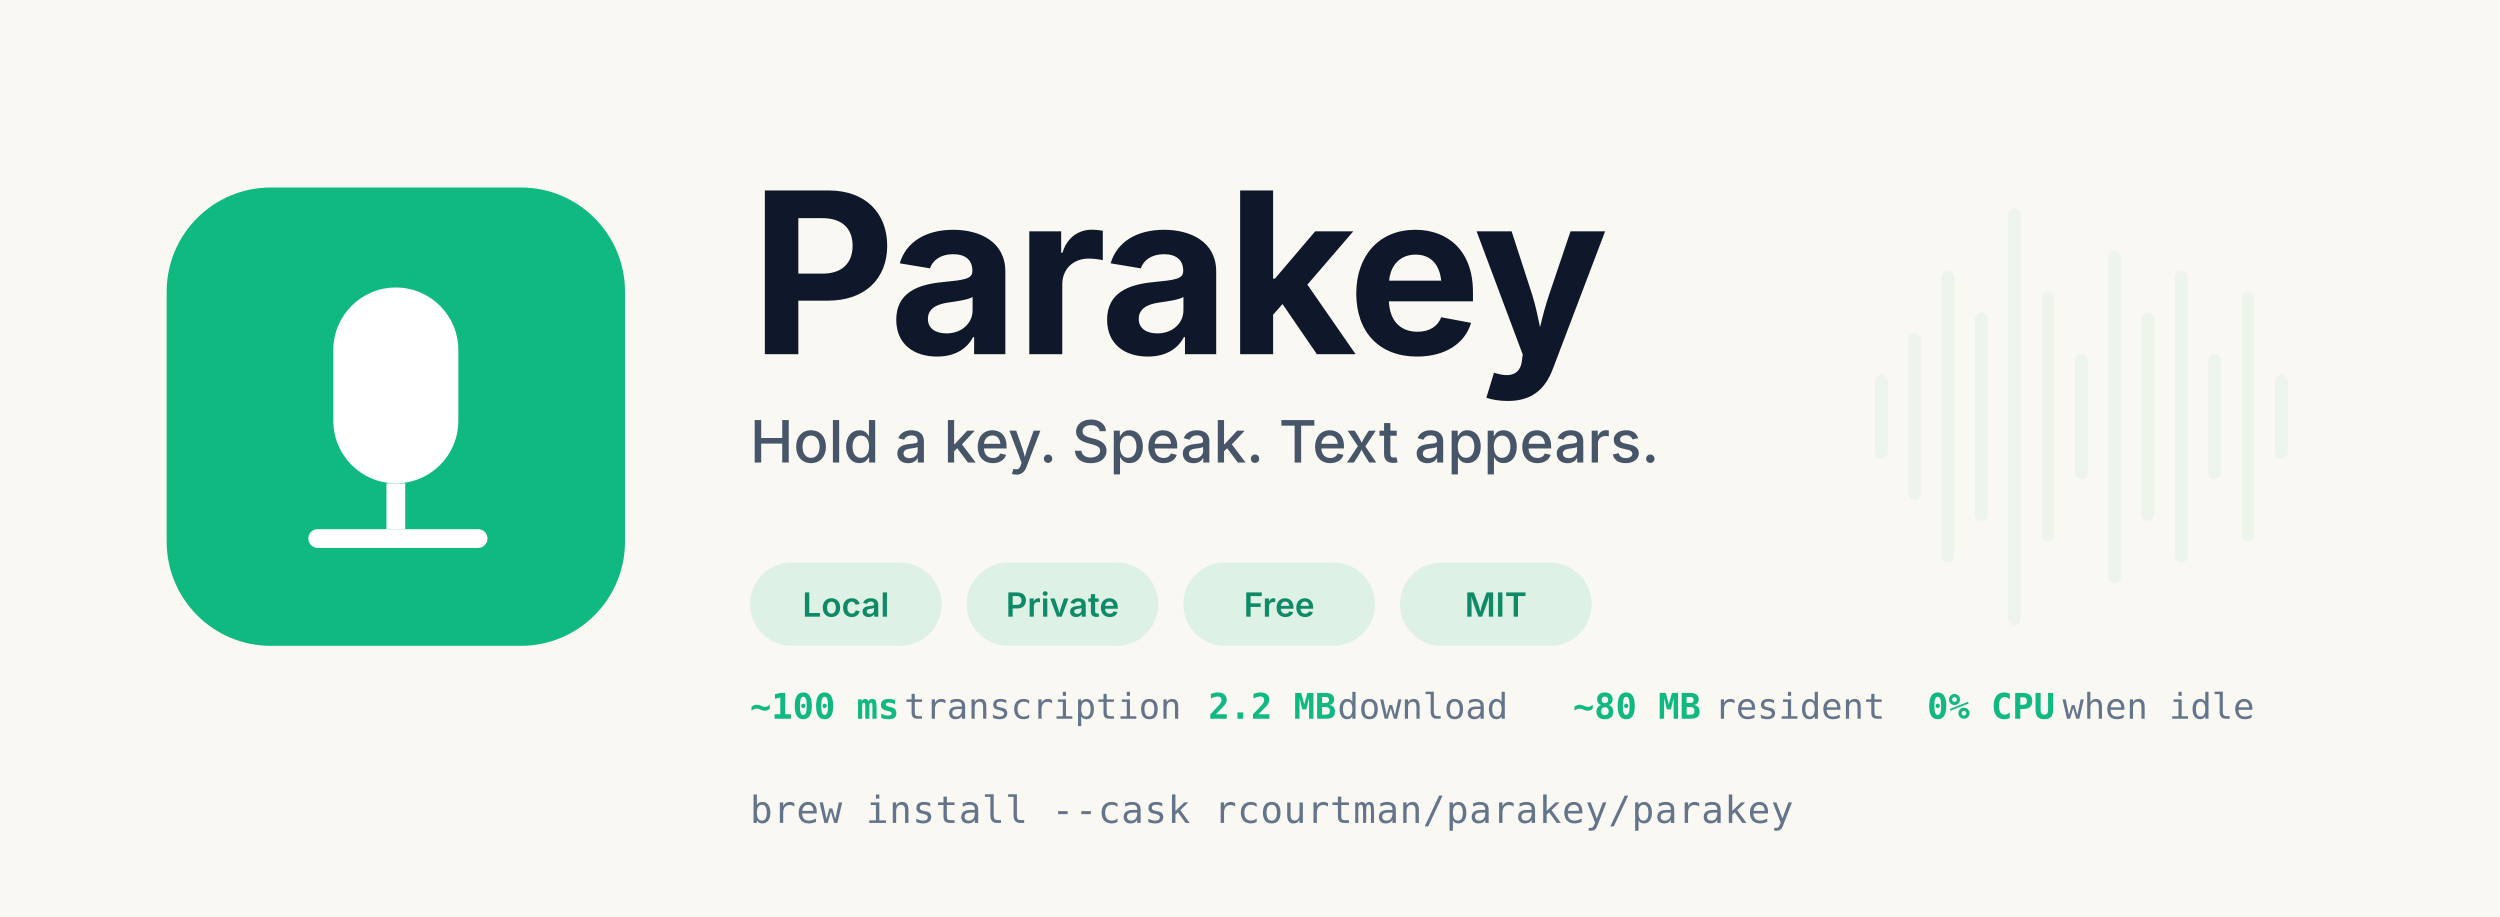
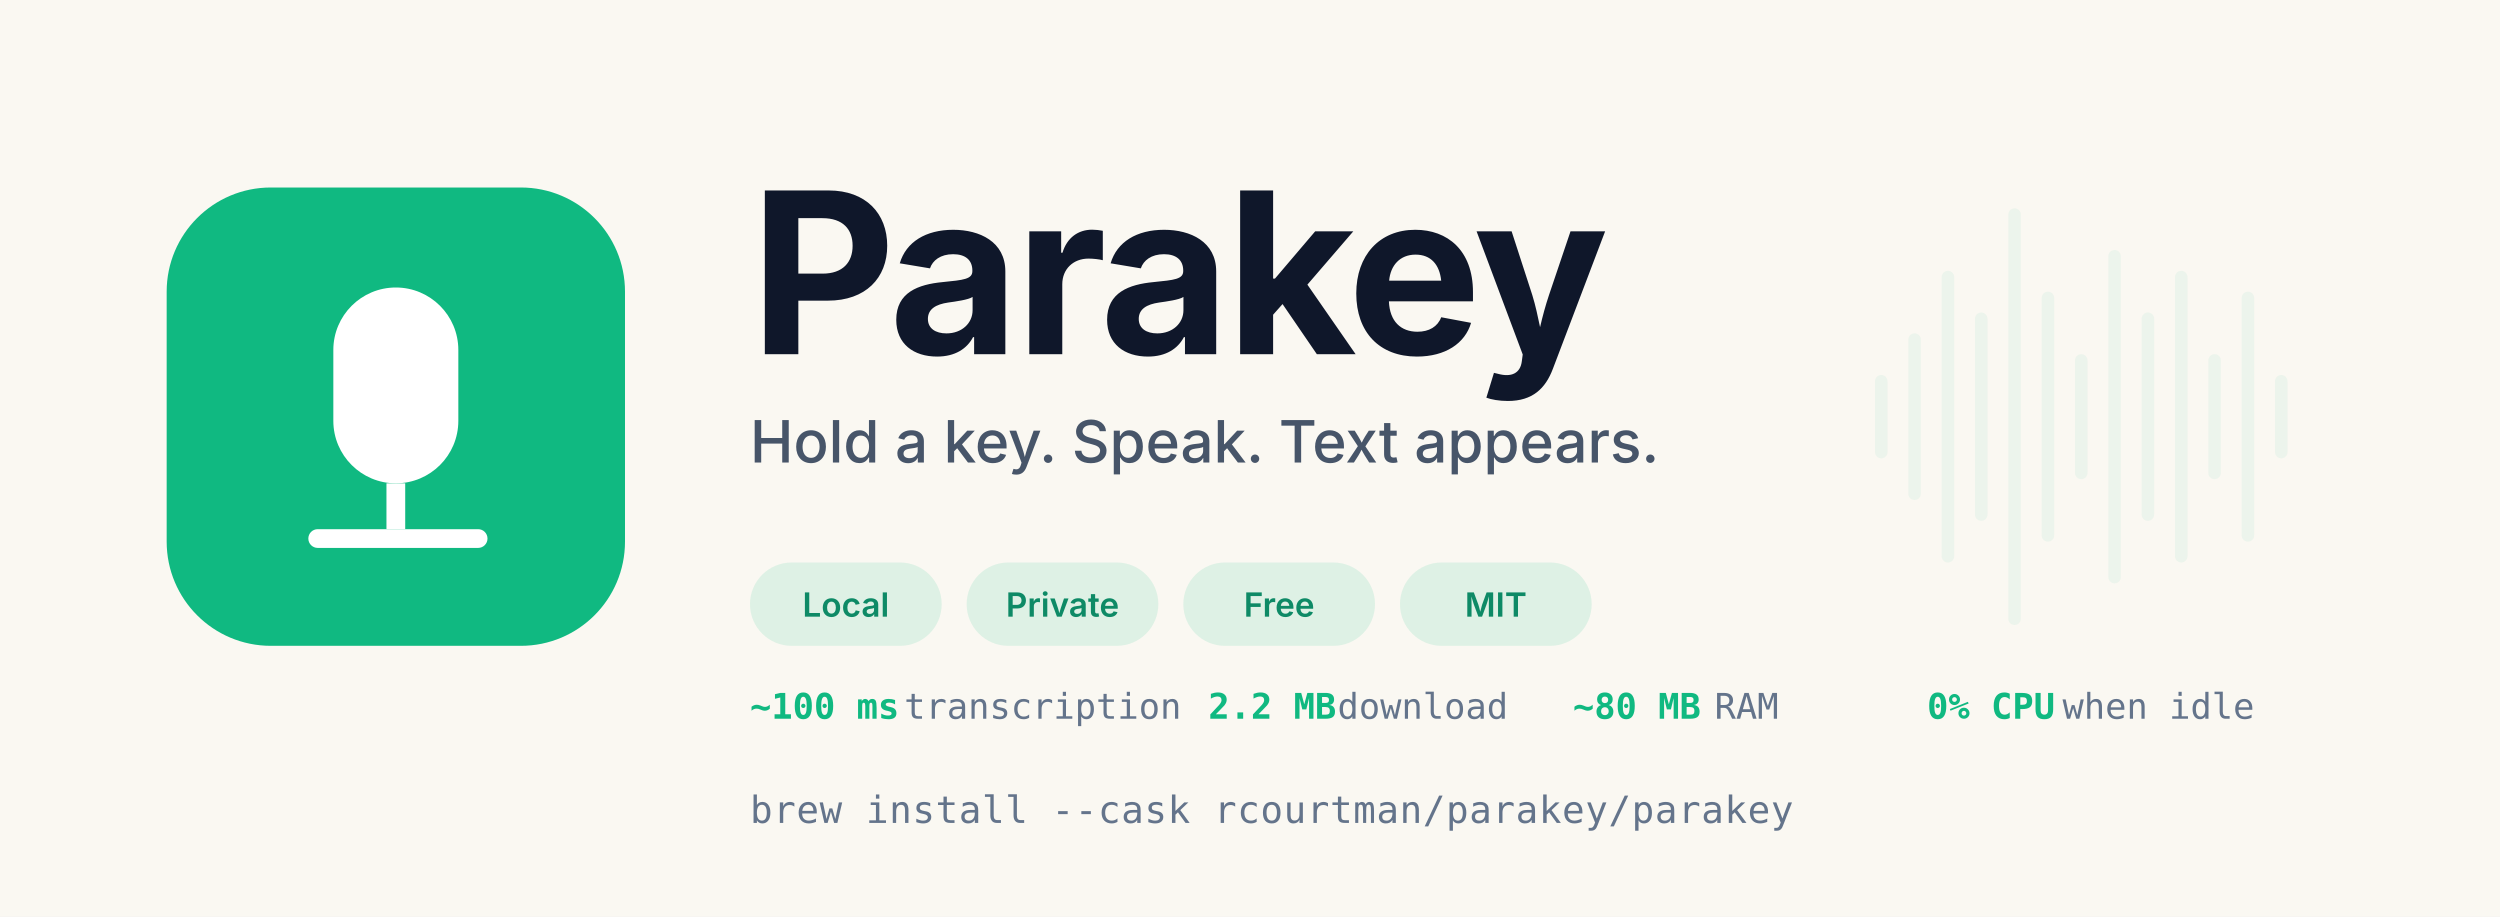
<svg xmlns="http://www.w3.org/2000/svg" viewBox="0 0 1200 440" font-family="-apple-system, system-ui, 'Helvetica Neue', sans-serif">
  <rect width="1200" height="440" fill="#FAF8F2" />
  <g opacity="0.06" fill="#10B981">
    <rect x="900" y="180" width="6" height="40" rx="3" />
    <rect x="916" y="160" width="6" height="80" rx="3" />
    <rect x="932" y="130" width="6" height="140" rx="3" />
    <rect x="948" y="150" width="6" height="100" rx="3" />
    <rect x="964" y="100" width="6" height="200" rx="3" />
    <rect x="980" y="140" width="6" height="120" rx="3" />
    <rect x="996" y="170" width="6" height="60" rx="3" />
    <rect x="1012" y="120" width="6" height="160" rx="3" />
    <rect x="1028" y="150" width="6" height="100" rx="3" />
    <rect x="1044" y="130" width="6" height="140" rx="3" />
    <rect x="1060" y="170" width="6" height="60" rx="3" />
    <rect x="1076" y="140" width="6" height="120" rx="3" />
    <rect x="1092" y="180" width="6" height="40" rx="3" />
  </g>
  <g transform="translate(80, 90)">
    <rect width="220" height="220" rx="50" fill="#10B981" />
    <rect x="80" y="48" width="60" height="94" rx="30" fill="#FFFFFF" />
    <rect x="105.5" y="142" width="9" height="22" fill="#FFFFFF" />
    <rect x="68" y="164" width="86" height="9" rx="4.5" fill="#FFFFFF" />
  </g>
  <g transform="translate(360, 0)">
    <text x="0" y="170" font-size="108" font-weight="700" fill="#0F172A" letter-spacing="-2">Parakey</text>
    <text x="0" y="222" font-size="28" font-weight="500" fill="#475569">Hold a key. Speak. Text appears.</text>
    <g transform="translate(0, 270)" font-size="16" font-weight="600">
      <g>
        <rect width="92" height="40" rx="20" fill="#10B981" fill-opacity="0.12" />
        <text x="46" y="26" fill="#0E8A66" text-anchor="middle">Local</text>
      </g>
      <g transform="translate(104, 0)">
        <rect width="92" height="40" rx="20" fill="#10B981" fill-opacity="0.12" />
        <text x="46" y="26" fill="#0E8A66" text-anchor="middle">Private</text>
      </g>
      <g transform="translate(208, 0)">
        <rect width="92" height="40" rx="20" fill="#10B981" fill-opacity="0.12" />
        <text x="46" y="26" fill="#0E8A66" text-anchor="middle">Free</text>
      </g>
      <g transform="translate(312, 0)">
        <rect width="92" height="40" rx="20" fill="#10B981" fill-opacity="0.12" />
        <text x="46" y="26" fill="#0E8A66" text-anchor="middle">MIT</text>
      </g>
    </g>
    <g transform="translate(0, 345)" font-family="ui-monospace, 'SF Mono', Menlo, monospace">
      <text x="0" y="0" font-size="17" font-weight="700" fill="#10B981">~100 ms</text>
      <text x="74" y="0" font-size="17" font-weight="400" fill="#64748B">transcription</text>
      <text x="220" y="0" font-size="17" font-weight="700" fill="#10B981">2.2 MB</text>
      <text x="282" y="0" font-size="17" font-weight="400" fill="#64748B">download</text>
      <text x="395" y="0" font-size="17" font-weight="700" fill="#10B981">~80 MB</text>
-       <text x="463" y="0" font-size="17" font-weight="400" fill="#64748B">resident</text>
+       <text x="463" y="0" font-size="17" font-weight="400" fill="#64748B">RAM</text>
      <text x="565" y="0" font-size="17" font-weight="700" fill="#10B981">0% CPU</text>
      <text x="630" y="0" font-size="17" font-weight="400" fill="#64748B">when idle</text>
    </g>
    <g transform="translate(0, 395)">
      <text x="0" y="0" font-size="18" font-family="ui-monospace, 'SF Mono', Menlo, monospace" fill="#64748B" letter-spacing="0.3">brew install --cask rcourtman/parakey/parakey</text>
    </g>
  </g>
</svg>
